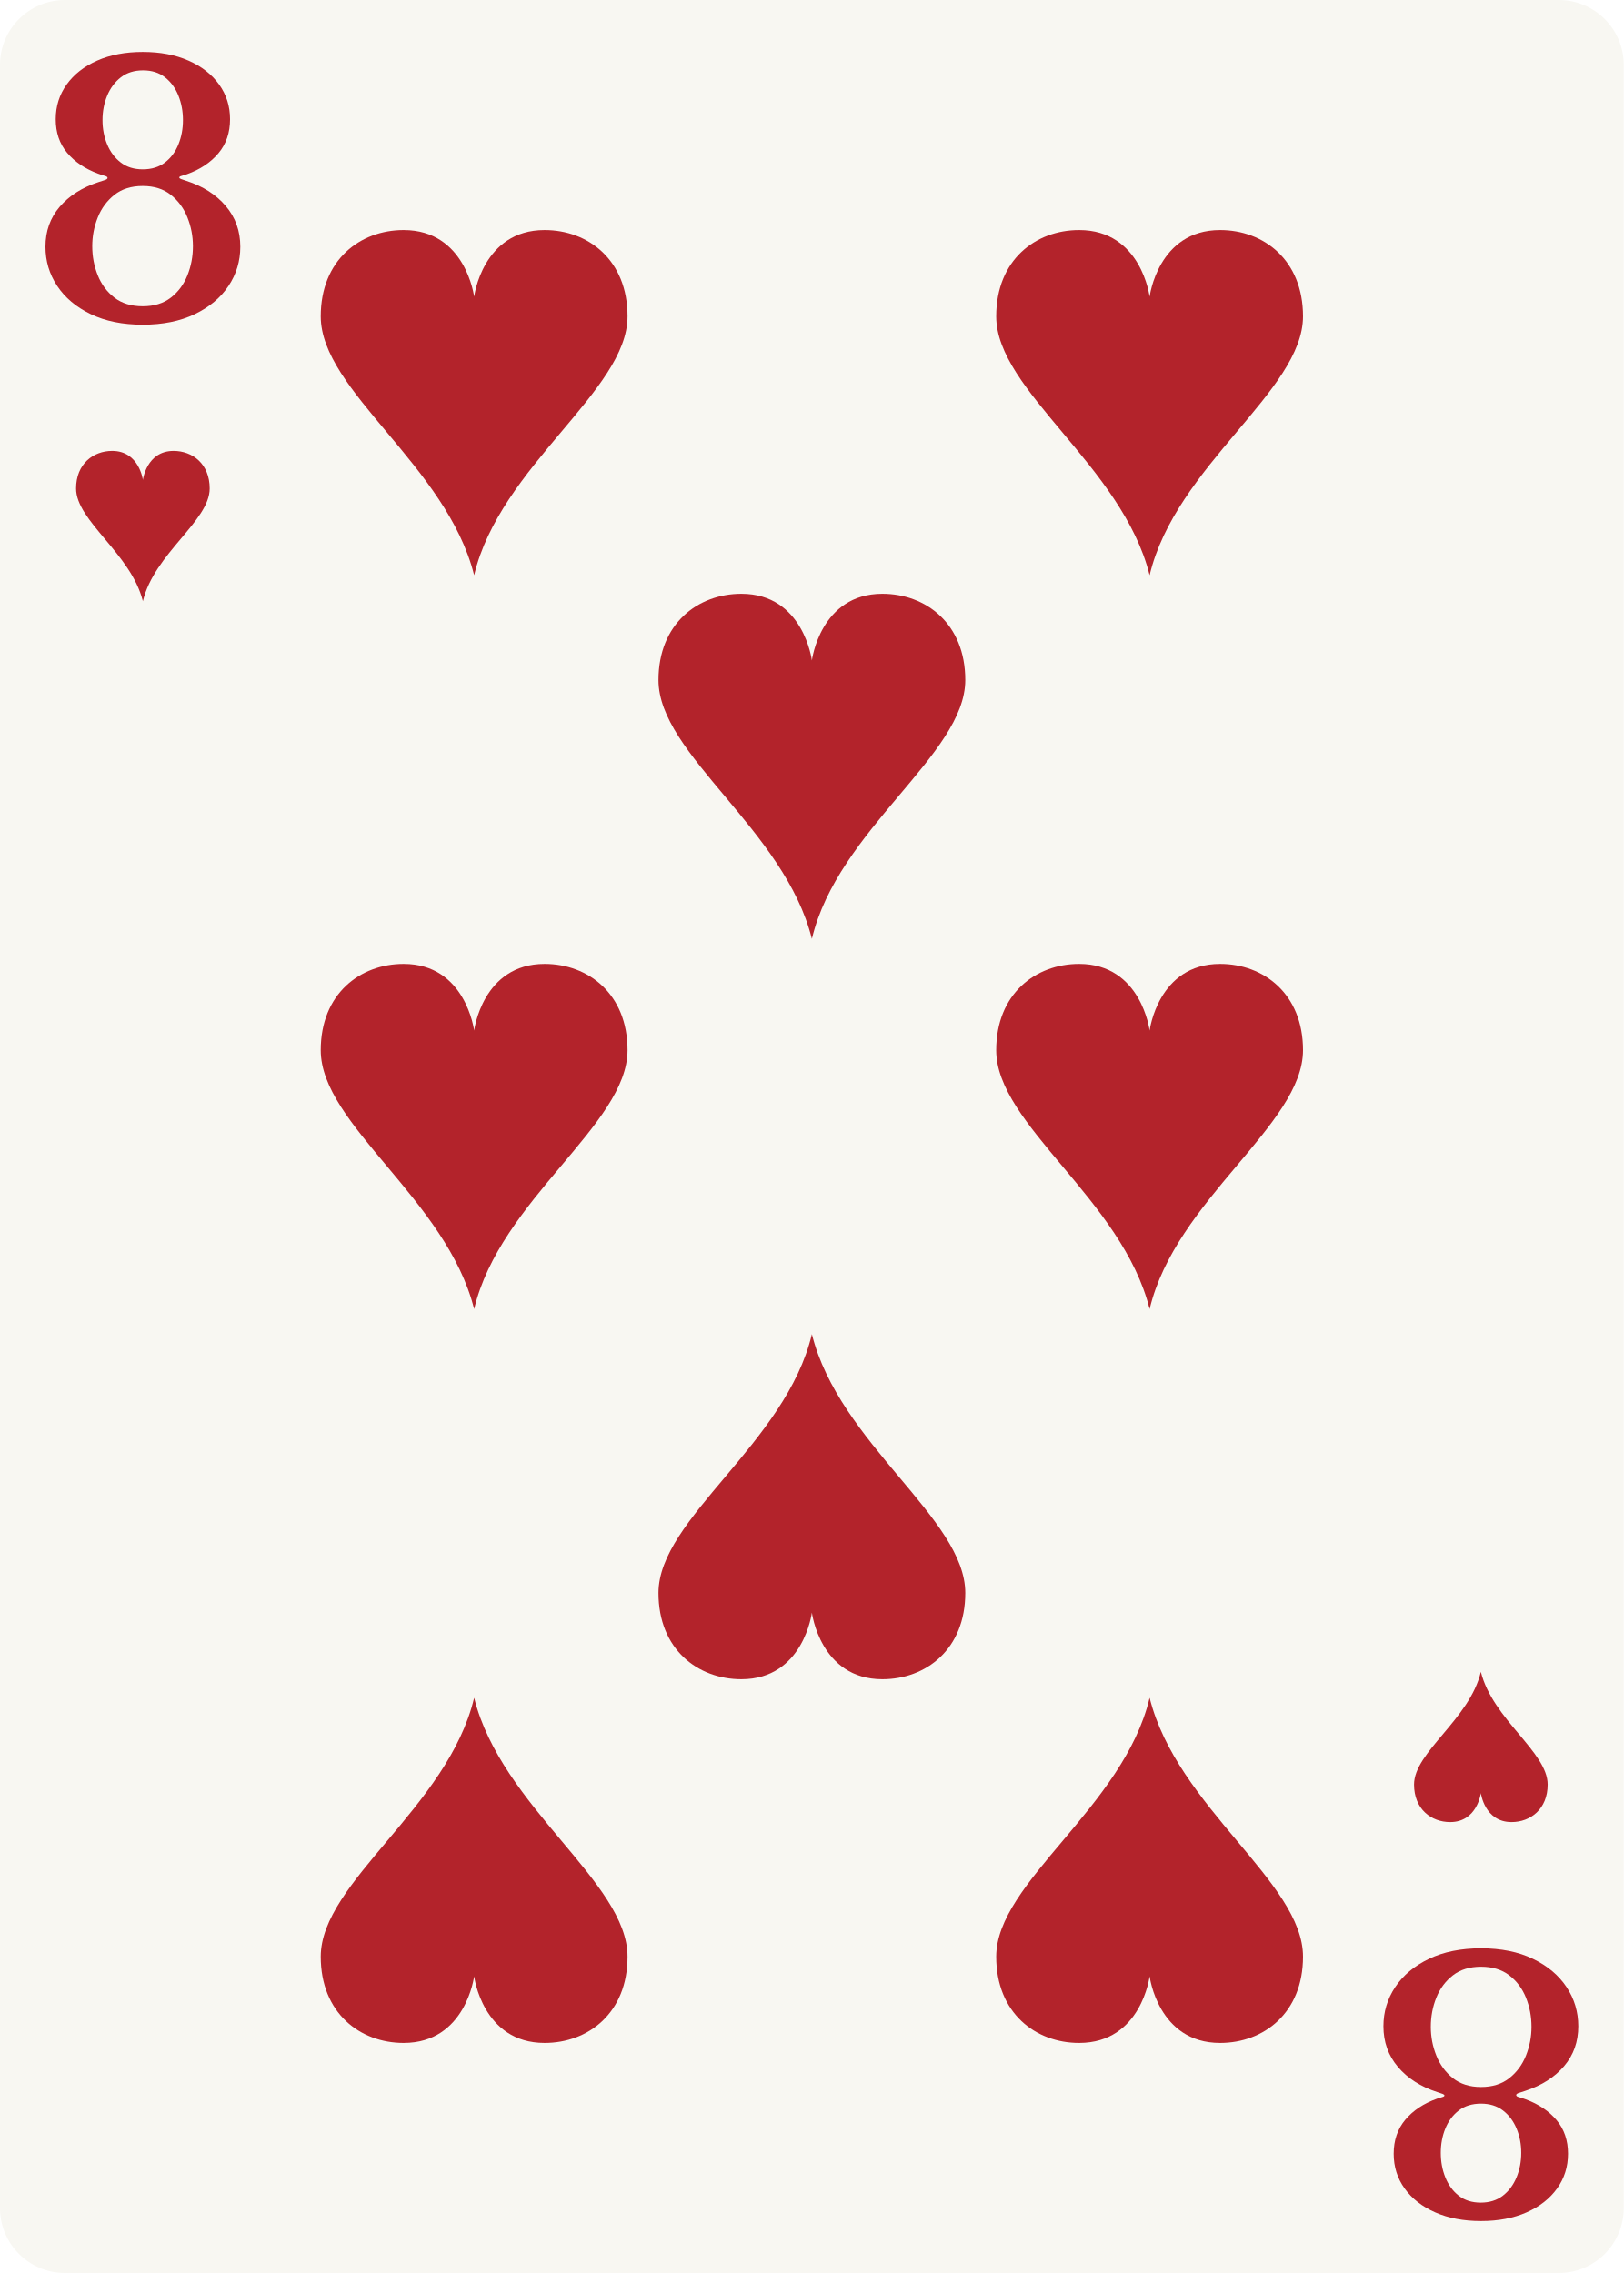
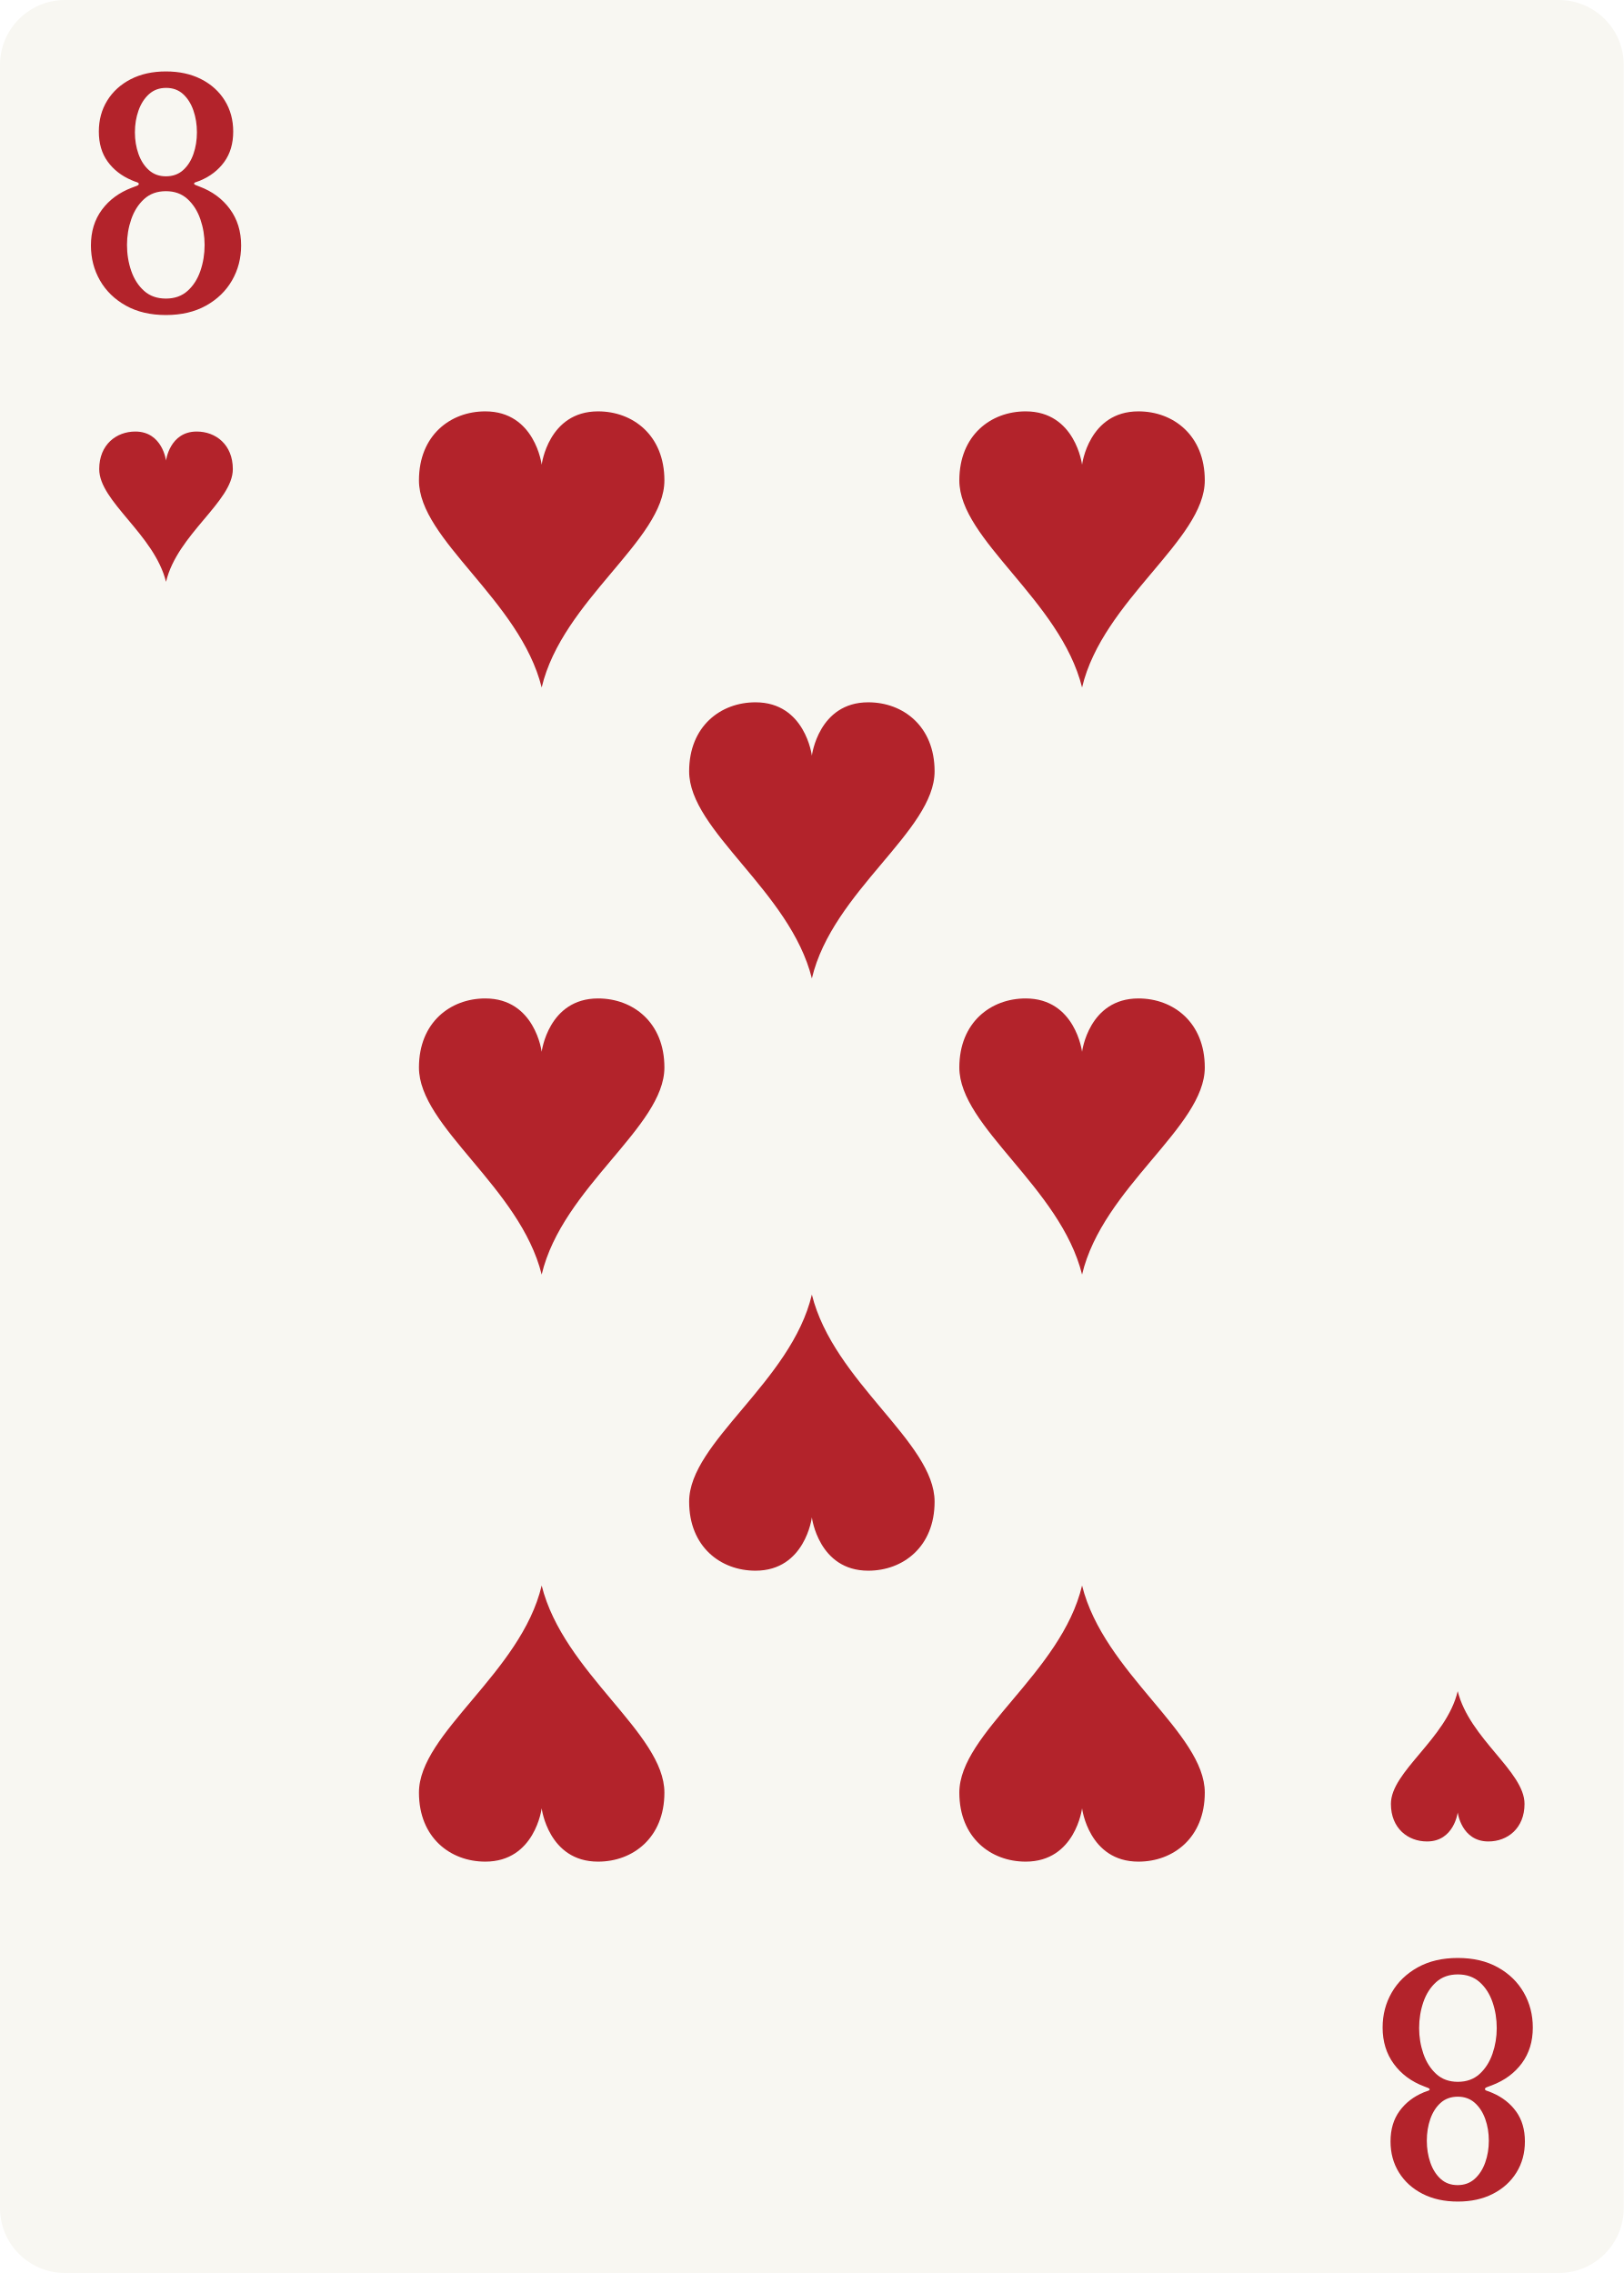
<svg xmlns="http://www.w3.org/2000/svg" width="250" height="350" viewBox="0 0 250 350">
  <rect width="250" height="350" rx="10" fill="#f8f7f2" />
  <g fill="#b3232b">
-     <g>
-       <svg x="44.0" y="31.0" width="58" height="62" viewBox="-8 -10.5 16 21">
-         <path d="M 3.676,-9 C 0.433,-9 0,-5.523 0,-5.523 0,-5.523 -0.433,-9 -3.676,-9 -5.946,-9 -8,-7.441 -8,-4.5 -8,-0.614 -1.421,3.294 0,9 1.352,3.299 8,-0.614 8,-4.5 8,-7.441 5.946,-9 3.676,-9 z" />
-       </svg>
+     <g transform="translate(125 175) scale(.8) translate(-125 -175)">
+       <g>
+         <svg x="44.0" y="31.0" width="58" height="62" viewBox="-8 -10.5 16 21">
+           <path d="M 3.676,-9 C 0.433,-9 0,-5.523 0,-5.523 0,-5.523 -0.433,-9 -3.676,-9 -5.946,-9 -8,-7.441 -8,-4.5 -8,-0.614 -1.421,3.294 0,9 1.352,3.299 8,-0.614 8,-4.5 8,-7.441 5.946,-9 3.676,-9 z" />
+         </svg>
+       </g>
+       <g>
+         <svg x="44.0" y="144.0" width="58" height="62" viewBox="-8 -10.5 16 21">
+           <path d="M 3.676,-9 C 0.433,-9 0,-5.523 0,-5.523 0,-5.523 -0.433,-9 -3.676,-9 -5.946,-9 -8,-7.441 -8,-4.5 -8,-0.614 -1.421,3.294 0,9 1.352,3.299 8,-0.614 8,-4.5 8,-7.441 5.946,-9 3.676,-9 z" />
+         </svg>
+       </g>
+       <g transform="rotate(180 73 288)">
+         <svg x="44.0" y="257.0" width="58" height="62" viewBox="-8 -10.5 16 21">
+           <path d="M 3.676,-9 C 0.433,-9 0,-5.523 0,-5.523 0,-5.523 -0.433,-9 -3.676,-9 -5.946,-9 -8,-7.441 -8,-4.5 -8,-0.614 -1.421,3.294 0,9 1.352,3.299 8,-0.614 8,-4.5 8,-7.441 5.946,-9 3.676,-9 z" />
+         </svg>
+       </g>
+       <g>
+         <svg x="148.0" y="31.0" width="58" height="62" viewBox="-8 -10.5 16 21">
+           <path d="M 3.676,-9 C 0.433,-9 0,-5.523 0,-5.523 0,-5.523 -0.433,-9 -3.676,-9 -5.946,-9 -8,-7.441 -8,-4.5 -8,-0.614 -1.421,3.294 0,9 1.352,3.299 8,-0.614 8,-4.5 8,-7.441 5.946,-9 3.676,-9 z" />
+         </svg>
+       </g>
+       <g>
+         <svg x="148.0" y="144.0" width="58" height="62" viewBox="-8 -10.5 16 21">
+           <path d="M 3.676,-9 C 0.433,-9 0,-5.523 0,-5.523 0,-5.523 -0.433,-9 -3.676,-9 -5.946,-9 -8,-7.441 -8,-4.5 -8,-0.614 -1.421,3.294 0,9 1.352,3.299 8,-0.614 8,-4.5 8,-7.441 5.946,-9 3.676,-9 z" />
+         </svg>
+       </g>
+       <g transform="rotate(180 177 288)">
+         <svg x="148.0" y="257.0" width="58" height="62" viewBox="-8 -10.5 16 21">
+           <path d="M 3.676,-9 C 0.433,-9 0,-5.523 0,-5.523 0,-5.523 -0.433,-9 -3.676,-9 -5.946,-9 -8,-7.441 -8,-4.5 -8,-0.614 -1.421,3.294 0,9 1.352,3.299 8,-0.614 8,-4.5 8,-7.441 5.946,-9 3.676,-9 z" />
+         </svg>
+       </g>
+       <g>
+         <svg x="96.0" y="87.0" width="58" height="62" viewBox="-8 -10.5 16 21">
+           <path d="M 3.676,-9 C 0.433,-9 0,-5.523 0,-5.523 0,-5.523 -0.433,-9 -3.676,-9 -5.946,-9 -8,-7.441 -8,-4.5 -8,-0.614 -1.421,3.294 0,9 1.352,3.299 8,-0.614 8,-4.5 8,-7.441 5.946,-9 3.676,-9 z" />
+         </svg>
+       </g>
+       <g transform="rotate(180 125 232)">
+         <svg x="96.0" y="201.0" width="58" height="62" viewBox="-8 -10.5 16 21">
+           <path d="M 3.676,-9 C 0.433,-9 0,-5.523 0,-5.523 0,-5.523 -0.433,-9 -3.676,-9 -5.946,-9 -8,-7.441 -8,-4.5 -8,-0.614 -1.421,3.294 0,9 1.352,3.299 8,-0.614 8,-4.5 8,-7.441 5.946,-9 3.676,-9 z" />
+         </svg>
+       </g>
    </g>
-     <g>
-       <svg x="44.0" y="144.0" width="58" height="62" viewBox="-8 -10.5 16 21">
-         <path d="M 3.676,-9 C 0.433,-9 0,-5.523 0,-5.523 0,-5.523 -0.433,-9 -3.676,-9 -5.946,-9 -8,-7.441 -8,-4.5 -8,-0.614 -1.421,3.294 0,9 1.352,3.299 8,-0.614 8,-4.5 8,-7.441 5.946,-9 3.676,-9 z" />
-       </svg>
-     </g>
-     <g transform="rotate(180 73 288)">
-       <svg x="44.0" y="257.0" width="58" height="62" viewBox="-8 -10.5 16 21">
-         <path d="M 3.676,-9 C 0.433,-9 0,-5.523 0,-5.523 0,-5.523 -0.433,-9 -3.676,-9 -5.946,-9 -8,-7.441 -8,-4.5 -8,-0.614 -1.421,3.294 0,9 1.352,3.299 8,-0.614 8,-4.5 8,-7.441 5.946,-9 3.676,-9 z" />
-       </svg>
-     </g>
-     <g>
-       <svg x="148.0" y="31.0" width="58" height="62" viewBox="-8 -10.5 16 21">
-         <path d="M 3.676,-9 C 0.433,-9 0,-5.523 0,-5.523 0,-5.523 -0.433,-9 -3.676,-9 -5.946,-9 -8,-7.441 -8,-4.5 -8,-0.614 -1.421,3.294 0,9 1.352,3.299 8,-0.614 8,-4.5 8,-7.441 5.946,-9 3.676,-9 z" />
-       </svg>
-     </g>
-     <g>
-       <svg x="148.0" y="144.0" width="58" height="62" viewBox="-8 -10.5 16 21">
-         <path d="M 3.676,-9 C 0.433,-9 0,-5.523 0,-5.523 0,-5.523 -0.433,-9 -3.676,-9 -5.946,-9 -8,-7.441 -8,-4.5 -8,-0.614 -1.421,3.294 0,9 1.352,3.299 8,-0.614 8,-4.5 8,-7.441 5.946,-9 3.676,-9 z" />
-       </svg>
-     </g>
-     <g transform="rotate(180 177 288)">
-       <svg x="148.0" y="257.0" width="58" height="62" viewBox="-8 -10.5 16 21">
-         <path d="M 3.676,-9 C 0.433,-9 0,-5.523 0,-5.523 0,-5.523 -0.433,-9 -3.676,-9 -5.946,-9 -8,-7.441 -8,-4.5 -8,-0.614 -1.421,3.294 0,9 1.352,3.299 8,-0.614 8,-4.5 8,-7.441 5.946,-9 3.676,-9 z" />
-       </svg>
-     </g>
-     <g>
-       <svg x="96.0" y="87.0" width="58" height="62" viewBox="-8 -10.5 16 21">
-         <path d="M 3.676,-9 C 0.433,-9 0,-5.523 0,-5.523 0,-5.523 -0.433,-9 -3.676,-9 -5.946,-9 -8,-7.441 -8,-4.5 -8,-0.614 -1.421,3.294 0,9 1.352,3.299 8,-0.614 8,-4.5 8,-7.441 5.946,-9 3.676,-9 z" />
-       </svg>
-     </g>
-     <g transform="rotate(180 125 232)">
-       <svg x="96.0" y="201.0" width="58" height="62" viewBox="-8 -10.5 16 21">
-         <path d="M 3.676,-9 C 0.433,-9 0,-5.523 0,-5.523 0,-5.523 -0.433,-9 -3.676,-9 -5.946,-9 -8,-7.441 -8,-4.5 -8,-0.614 -1.421,3.294 0,9 1.352,3.299 8,-0.614 8,-4.5 8,-7.441 5.946,-9 3.676,-9 z" />
-       </svg>
-     </g>
-     <g data-card-value="Besley" transform="translate(4.743839 49.45455) scale(0.03159886 -0.02727273)">
+     <g data-card-value="Besley" transform="translate(12.26092 48.02234) scale(0.0243568 -0.0243568)">
      <path d="M299.401 423.36Q299.401 507.36 326.211 585.27Q353.021 663.18 407.511 713.09Q462.001 763 545.401 763Q628.1 763 682.31 713.09Q736.52 663.18 763.26 585.27Q790.0 507.36 790.0 423.36Q790.0 336.56 763.26 258.93Q736.52 181.3 682.31 132.65Q628.1 84.001 545.401 84.001Q462.001 84.001 407.511 132.65Q353.021 181.3 326.211 258.93Q299.401 336.56 299.401 423.36ZM121.4 1140.0Q121.4 1027.3 176.96 950.44Q232.52 873.58 327.5 832.86Q348.82 823.7 361.39 819.91Q373.96 816.12 373.96 808.56Q373.96 801.0 358.94 795.85Q343.92 790.7 329.64 784.84Q209.66 739.12 140.53 645.34Q71.4 551.56 71.4 420.0Q71.4 298.6 128.59 198.74Q185.78 98.88 292.29 39.44Q398.8 -20.0 545.401 -20.0Q692.001 -20.0 798.861 39.44Q905.721 98.88 963.261 198.74Q1020.801 298.6 1020.801 420.0Q1020.801 553.16 949.941 649.89Q879.081 746.62 757.921 792.04Q740.221 798.46 731.891 802.31Q723.561 806.16 723.561 810.86Q723.561 816.7 733.611 819.62Q743.661 822.54 759.781 829.1Q856.941 869.24 913.871 947.54Q970.801 1025.84 970.801 1140.0Q970.801 1250.0 917.541 1336.0Q864.281 1422.0 768.491 1471.0Q672.701 1520.0 545.401 1520.0Q418.8 1520.0 323.29 1471.0Q227.78 1422.0 174.59 1336.0Q121.4 1250.0 121.4 1140.0ZM349.401 1135.1Q349.401 1209.1 372.281 1273.29Q395.161 1337.48 438.931 1376.739Q482.701 1415.999 546.801 1415.999Q610.901 1415.999 653.97 1376.739Q697.04 1337.48 719.22 1273.29Q741.4 1209.1 741.4 1135.1Q741.4 1061.1 719.15 997.61Q696.9 934.12 653.55 895.56Q610.2 857 545.401 857Q482.001 857 438.511 895.56Q395.021 934.12 372.211 997.61Q349.401 1061.1 349.401 1135.1Z" />
    </g>
    <g>
-       <svg x="9.5" y="67.5" width="25" height="27" viewBox="-8 -10.5 16 21">
+       <svg x="13.062" y="64.521" width="25" height="27" viewBox="-8 -10.5 16 21">
        <path d="M 3.676,-9 C 0.433,-9 0,-5.523 0,-5.523 0,-5.523 -0.433,-9 -3.676,-9 -5.946,-9 -8,-7.441 -8,-4.5 -8,-0.614 -1.421,3.294 0,9 1.352,3.299 8,-0.614 8,-4.5 8,-7.441 5.946,-9 3.676,-9 z" />
      </svg>
    </g>
    <g transform="rotate(180 125 175)">
-       <g data-card-value="Besley" transform="translate(4.743839 49.45455) scale(0.03159886 -0.02727273)">
+       <g data-card-value="Besley" transform="translate(12.26092 48.02234) scale(0.0243568 -0.0243568)">
        <path d="M299.401 423.36Q299.401 507.36 326.211 585.27Q353.021 663.18 407.511 713.09Q462.001 763 545.401 763Q628.1 763 682.31 713.09Q736.52 663.18 763.26 585.27Q790.0 507.36 790.0 423.36Q790.0 336.56 763.26 258.93Q736.52 181.3 682.31 132.65Q628.1 84.001 545.401 84.001Q462.001 84.001 407.511 132.65Q353.021 181.3 326.211 258.93Q299.401 336.56 299.401 423.36ZM121.4 1140.0Q121.4 1027.3 176.96 950.44Q232.52 873.58 327.5 832.86Q348.82 823.7 361.39 819.91Q373.96 816.12 373.96 808.56Q373.96 801.0 358.94 795.85Q343.92 790.7 329.64 784.84Q209.66 739.12 140.53 645.34Q71.4 551.56 71.4 420.0Q71.4 298.6 128.59 198.74Q185.78 98.88 292.29 39.44Q398.8 -20.0 545.401 -20.0Q692.001 -20.0 798.861 39.44Q905.721 98.88 963.261 198.74Q1020.801 298.6 1020.801 420.0Q1020.801 553.16 949.941 649.89Q879.081 746.62 757.921 792.04Q740.221 798.46 731.891 802.31Q723.561 806.16 723.561 810.86Q723.561 816.7 733.611 819.62Q743.661 822.54 759.781 829.1Q856.941 869.24 913.871 947.54Q970.801 1025.84 970.801 1140.0Q970.801 1250.0 917.541 1336.0Q864.281 1422.0 768.491 1471.0Q672.701 1520.0 545.401 1520.0Q418.8 1520.0 323.29 1471.0Q227.78 1422.0 174.59 1336.0Q121.4 1250.0 121.4 1140.0ZM349.401 1135.1Q349.401 1209.1 372.281 1273.29Q395.161 1337.48 438.931 1376.739Q482.701 1415.999 546.801 1415.999Q610.901 1415.999 653.97 1376.739Q697.04 1337.48 719.22 1273.29Q741.4 1209.1 741.4 1135.1Q741.4 1061.1 719.15 997.61Q696.9 934.12 653.55 895.56Q610.2 857 545.401 857Q482.001 857 438.511 895.56Q395.021 934.12 372.211 997.61Q349.401 1061.1 349.401 1135.1Z" />
      </g>
      <g>
-         <svg x="9.5" y="67.5" width="25" height="27" viewBox="-8 -10.5 16 21">
+         <svg x="13.062" y="64.521" width="25" height="27" viewBox="-8 -10.5 16 21">
          <path d="M 3.676,-9 C 0.433,-9 0,-5.523 0,-5.523 0,-5.523 -0.433,-9 -3.676,-9 -5.946,-9 -8,-7.441 -8,-4.5 -8,-0.614 -1.421,3.294 0,9 1.352,3.299 8,-0.614 8,-4.5 8,-7.441 5.946,-9 3.676,-9 z" />
        </svg>
      </g>
    </g>
  </g>
</svg>
